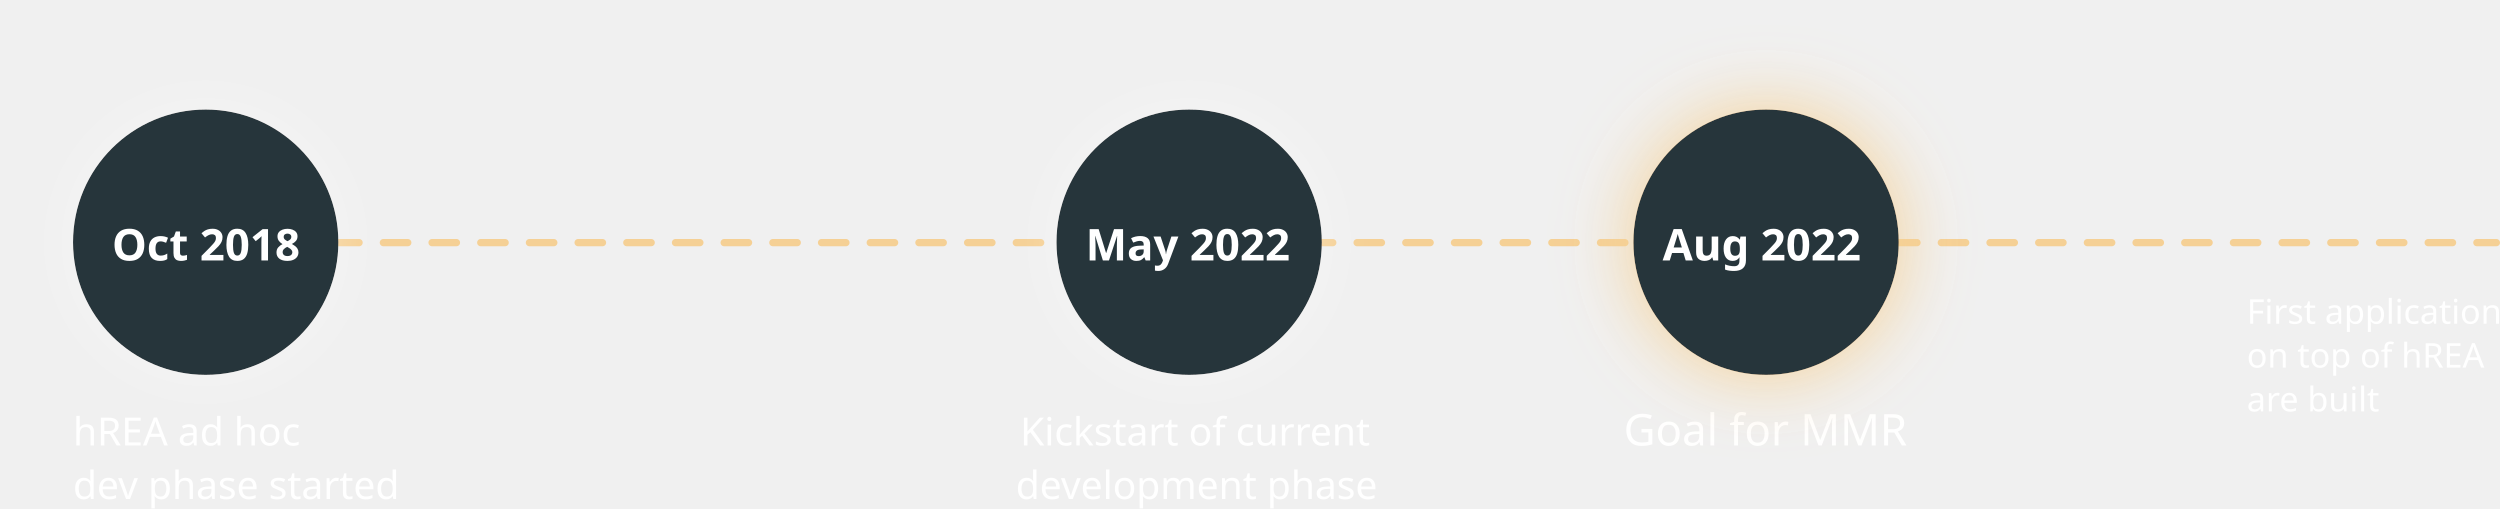
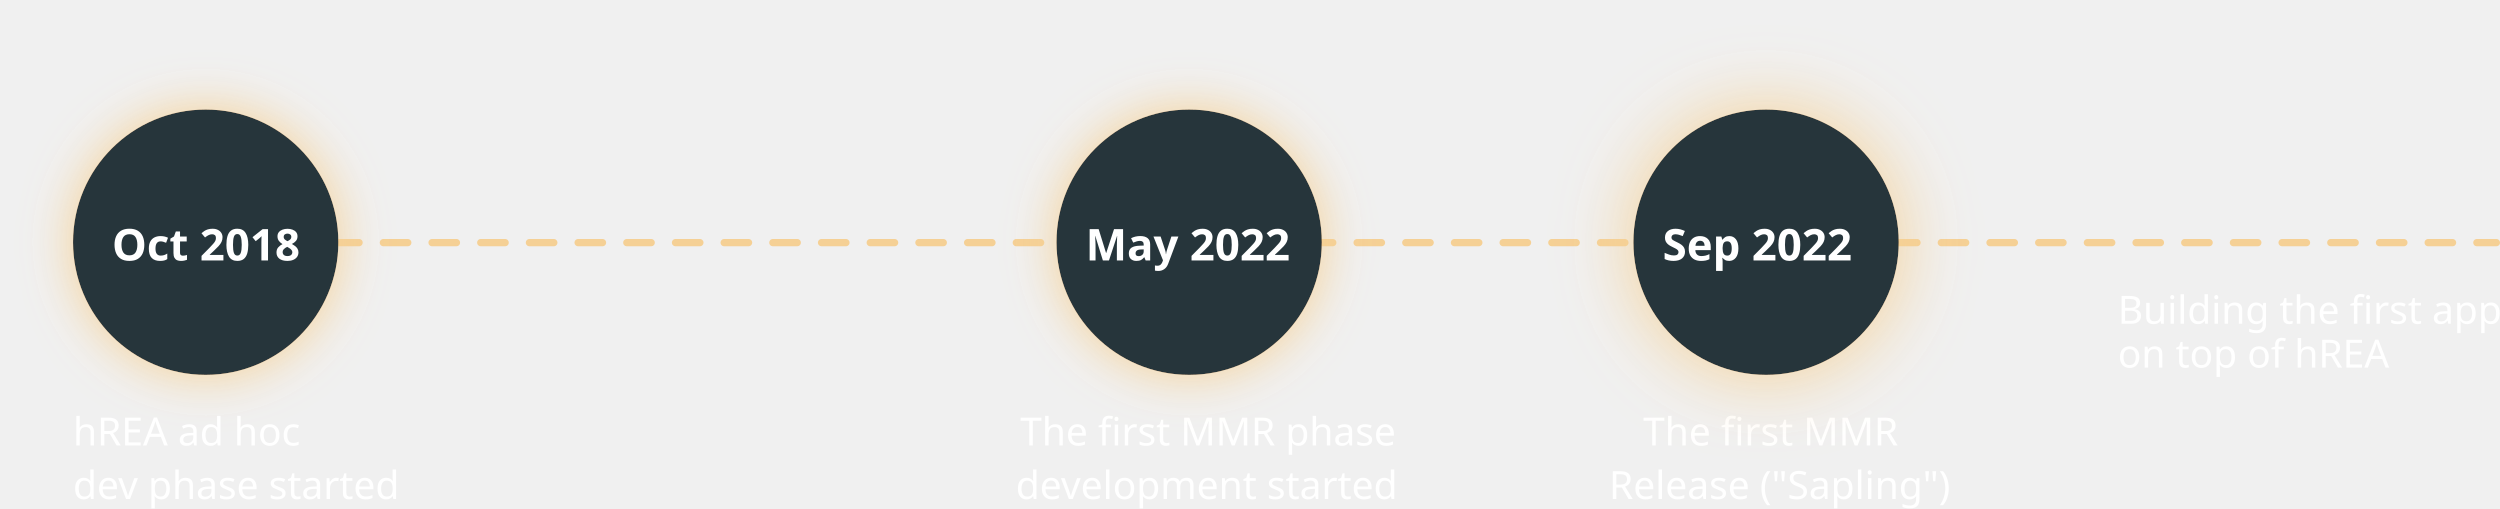
<svg xmlns="http://www.w3.org/2000/svg" width="1027" height="209" viewBox="0 0 1027 209">
  <defs>
    <style>
      .roadmap-horizontal-cls-1 {
        fill: none;
        stroke: #f5d095;
        stroke-linecap: round;
        stroke-width: 3px;
        stroke-dasharray: 10;
      }

      .roadmap-horizontal-cls-2 {
        fill: #27363b;
      }

      .roadmap-horizontal-cls-3, .roadmap-horizontal-cls-5, .roadmap-horizontal-cls-6, .roadmap-horizontal-cls-7 {
        fill: #fff;
      }

      .roadmap-horizontal-cls-3, .roadmap-horizontal-cls-5 {
        font-size: 18px;
      }

      .roadmap-horizontal-cls-3 {
        font-family: Satoshi-Bold, Satoshi;
        font-weight: 700;
      }

      .roadmap-horizontal-cls-4 {
        fill: #707070;
-         font-size: 20px;
+         font-size: 18px;
        font-family: HelveticaNeue, Helvetica Neue;
      }

      .roadmap-horizontal-cls-5, .roadmap-horizontal-cls-6 {
        font-family: Satoshi-Medium, Satoshi;
        font-weight: 500;
      }

      .roadmap-horizontal-cls-6 {
        font-size: 16px;
      }

      .roadmap-horizontal-cls-7 {
-         font-size: 14px;
-         font-family: Satoshi-Regular, Satoshi;
+         font-size: 16px;
+         font-family: Satoshi-Medium, Satoshi;
+         font-weight: 500;
      }

      .roadmap-horizontal-cls-8 {
        filter: url(#Path_24-3);
      }

      .roadmap-horizontal-cls-9 {
        filter: url(#Path_24-2);
      }

      .roadmap-horizontal-cls-10 {
        filter: url(#Path_24);
      }
    </style>
    <filter id="Path_24" x="0" y="15" width="169" height="169" filterUnits="userSpaceOnUse">
      <feOffset input="SourceAlpha" />
      <feGaussianBlur stdDeviation="10" result="blur" />
-       <feFlood flood-color="#fff" flood-opacity="0.341" />
+       <feFlood flood-color="#f5d095" />
      <feComposite operator="in" in2="blur" />
      <feComposite in="SourceGraphic" />
    </filter>
    <filter id="Path_24-2" x="404" y="15" width="169" height="169" filterUnits="userSpaceOnUse">
      <feOffset input="SourceAlpha" />
      <feGaussianBlur stdDeviation="10" result="blur-2" />
-       <feFlood flood-color="#fff" flood-opacity="0.341" />
+       <feFlood flood-color="#f5d095" />
      <feComposite operator="in" in2="blur-2" />
      <feComposite in="SourceGraphic" />
    </filter>
    <filter id="Path_24-3" x="626" y="0" width="199" height="199" filterUnits="userSpaceOnUse">
      <feOffset input="SourceAlpha" />
      <feGaussianBlur stdDeviation="15" result="blur-3" />
      <feFlood flood-color="#f5d095" />
      <feComposite operator="in" in2="blur-3" />
      <feComposite in="SourceGraphic" />
    </filter>
  </defs>
  <g id="roadmap-vis" transform="translate(30 45.249)">
    <line id="Line_1" data-name="Line 1" class="roadmap-horizontal-cls-1" x2="988" transform="translate(7.5 54.425)" />
    <g id="Group_39" data-name="Group 39">
      <g class="roadmap-horizontal-cls-10" transform="matrix(1, 0, 0, 1, -30, -45.25)">
        <path id="Path_24-4" data-name="Path 24" class="roadmap-horizontal-cls-2" d="M54.5,0A54.5,54.5,0,1,1,0,54.5,54.5,54.5,0,0,1,54.5,0Z" transform="translate(30 45)" />
      </g>
      <text id="Oct_2018" data-name="Oct 2018" class="roadmap-horizontal-cls-3" transform="translate(16 61.751)">
        <tspan x="0" y="0">Oct 2018</tspan>
      </text>
    </g>
-     <text id="July_2022" data-name="July 2022" class="roadmap-horizontal-cls-4" transform="translate(692 47.751)">
-       <tspan x="-17.97" y="0">July</tspan>
+     <text id="Sep_2022" data-name="Sep 2022" class="roadmap-horizontal-cls-4" transform="translate(692 47.751)">
+       <tspan x="-17.97" y="0">Sep</tspan>
      <tspan x="-22.24" y="28">2022</tspan>
    </text>
-     <text id="Goal_for_MMR" data-name="Goal for MMR" class="roadmap-horizontal-cls-5" transform="translate(637 137.751)">
-       <tspan x="0" y="0">Goal for MMR</tspan>
+     <text id="Goal_for_MMR" data-name="Goal for MMR" class="roadmap-horizontal-cls-6" transform="translate(637 137.751)">
+       <tspan x="8" y="0">The first MMR </tspan>
+       <tspan x="-6" y="22">Release ("Sapling")</tspan>
    </text>
    <text id="hREA_ad_hoc_dev_phase_started" data-name="hREA ad hoc  dev phase started" class="roadmap-horizontal-cls-6" transform="translate(0 137.751)">
      <tspan x="0" y="0">hREA ad hoc </tspan>
      <tspan x="0" y="22">dev phase started</tspan>
    </text>
    <text id="Kickstart_of_current_development_phase" data-name="Kickstart of current development phase" class="roadmap-horizontal-cls-6" transform="translate(458 137.751)">
-       <tspan x="-68.904" y="0">Kickstart of current</tspan>
-       <tspan x="-70.704" y="22">development phase</tspan>
+       <tspan x="-68.904" y="0">The first MMR phase</tspan>
+       <tspan x="-70.704" y="22">development started</tspan>
    </text>
-     <text id="First_applications_on_top_of_hREA_are_built" data-name="First applications on top of hREA  are built" class="roadmap-horizontal-cls-7" transform="translate(893 87.751)">
-       <tspan x="0" y="0">First applications</tspan>
+     <text id="First_applications_on_top_of_hREA_are_built" data-name="First applications on top of hREA  are built" class="roadmap-horizontal-cls-7" transform="translate(840 87.751)">
+       <tspan x="0" y="0">Building the first apps</tspan>
      <tspan x="0" y="18">on top of hREA </tspan>
-       <tspan x="0" y="36">are built</tspan>
    </text>
    <g id="Group_40" data-name="Group 40" transform="translate(404)">
      <g class="roadmap-horizontal-cls-9" transform="matrix(1, 0, 0, 1, -434, -45.25)">
        <path id="Path_24-5" data-name="Path 24" class="roadmap-horizontal-cls-2" d="M54.5,0A54.5,54.5,0,1,1,0,54.5,54.5,54.5,0,0,1,54.5,0Z" transform="translate(434 45)" />
      </g>
      <text id="May_2022" data-name="May 2022" class="roadmap-horizontal-cls-3" transform="translate(12 61.751)">
        <tspan x="0" y="0">May 2022</tspan>
      </text>
    </g>
    <g id="Group_41" data-name="Group 41" transform="translate(641)">
      <g class="roadmap-horizontal-cls-8" transform="matrix(1, 0, 0, 1, -671, -45.25)">
        <path id="Path_24-6" data-name="Path 24" class="roadmap-horizontal-cls-2" d="M54.5,0A54.5,54.5,0,1,1,0,54.5,54.5,54.5,0,0,1,54.5,0Z" transform="translate(671 45)" />
      </g>
      <text id="August_2022-2" data-name="August 2022" class="roadmap-horizontal-cls-3" transform="translate(12 61.751)">
-         <tspan x="0" y="0">Aug 2022</tspan>
+         <tspan x="0" y="0">Sep 2022</tspan>
      </text>
    </g>
  </g>
</svg>
